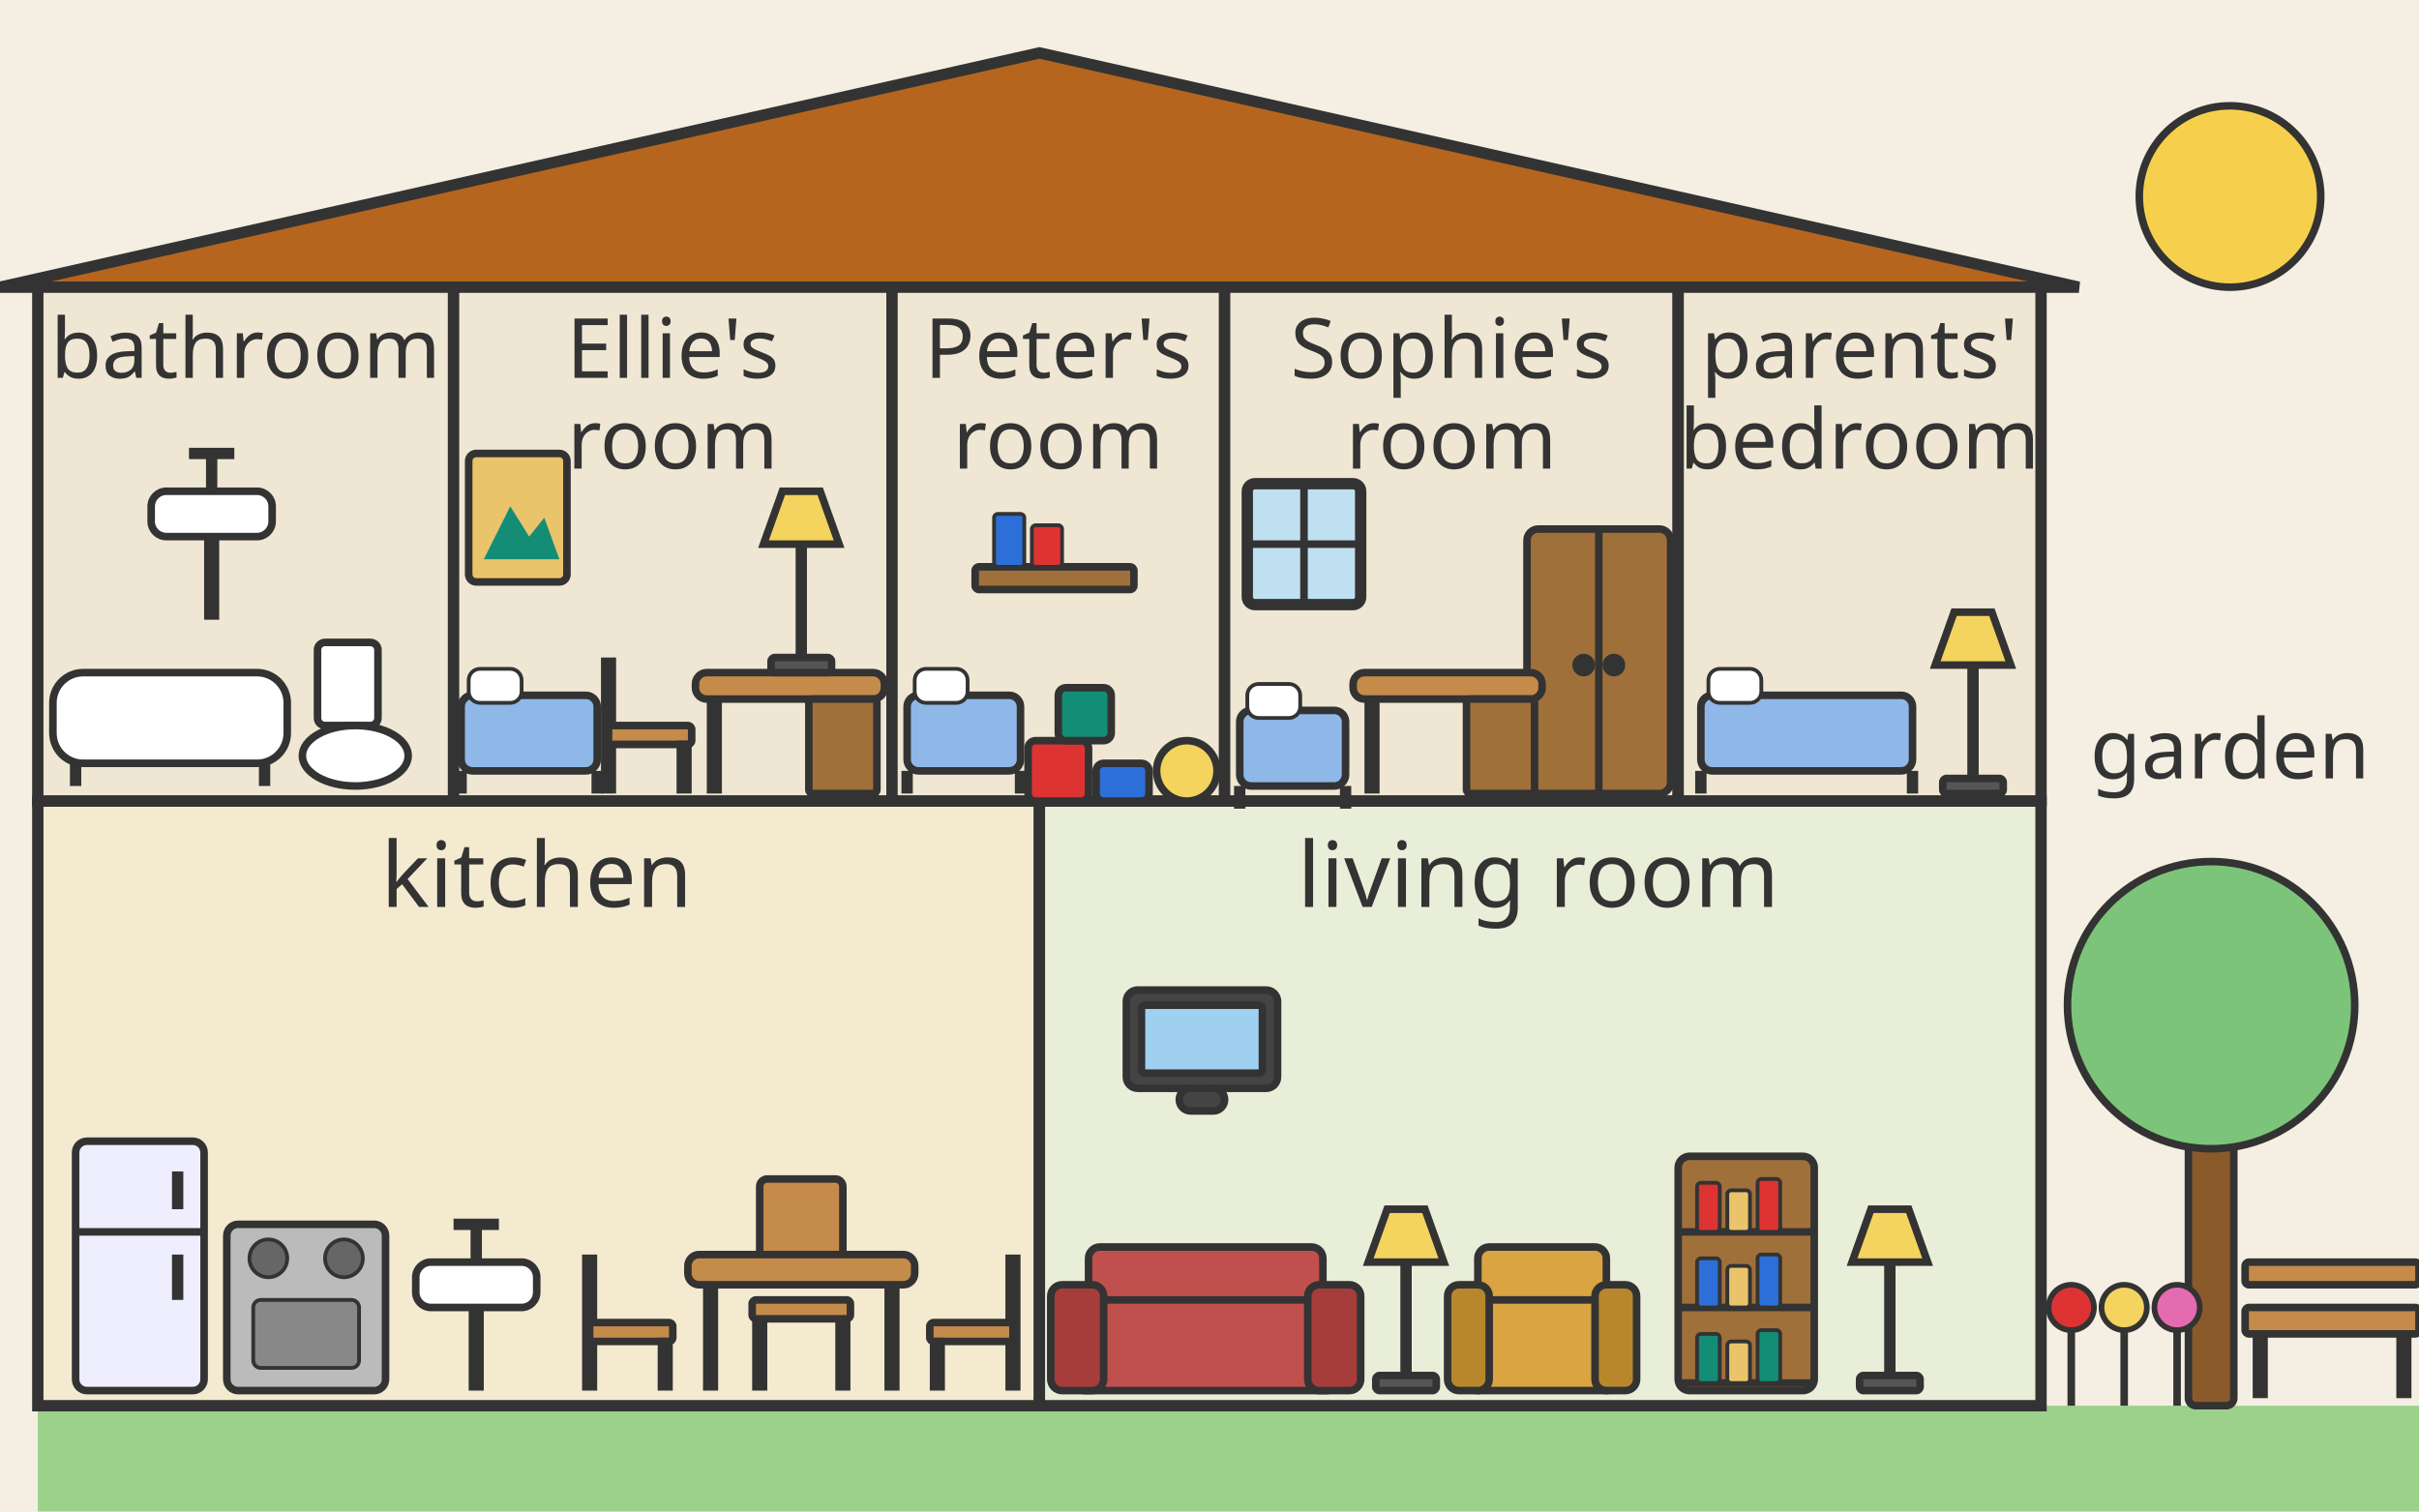
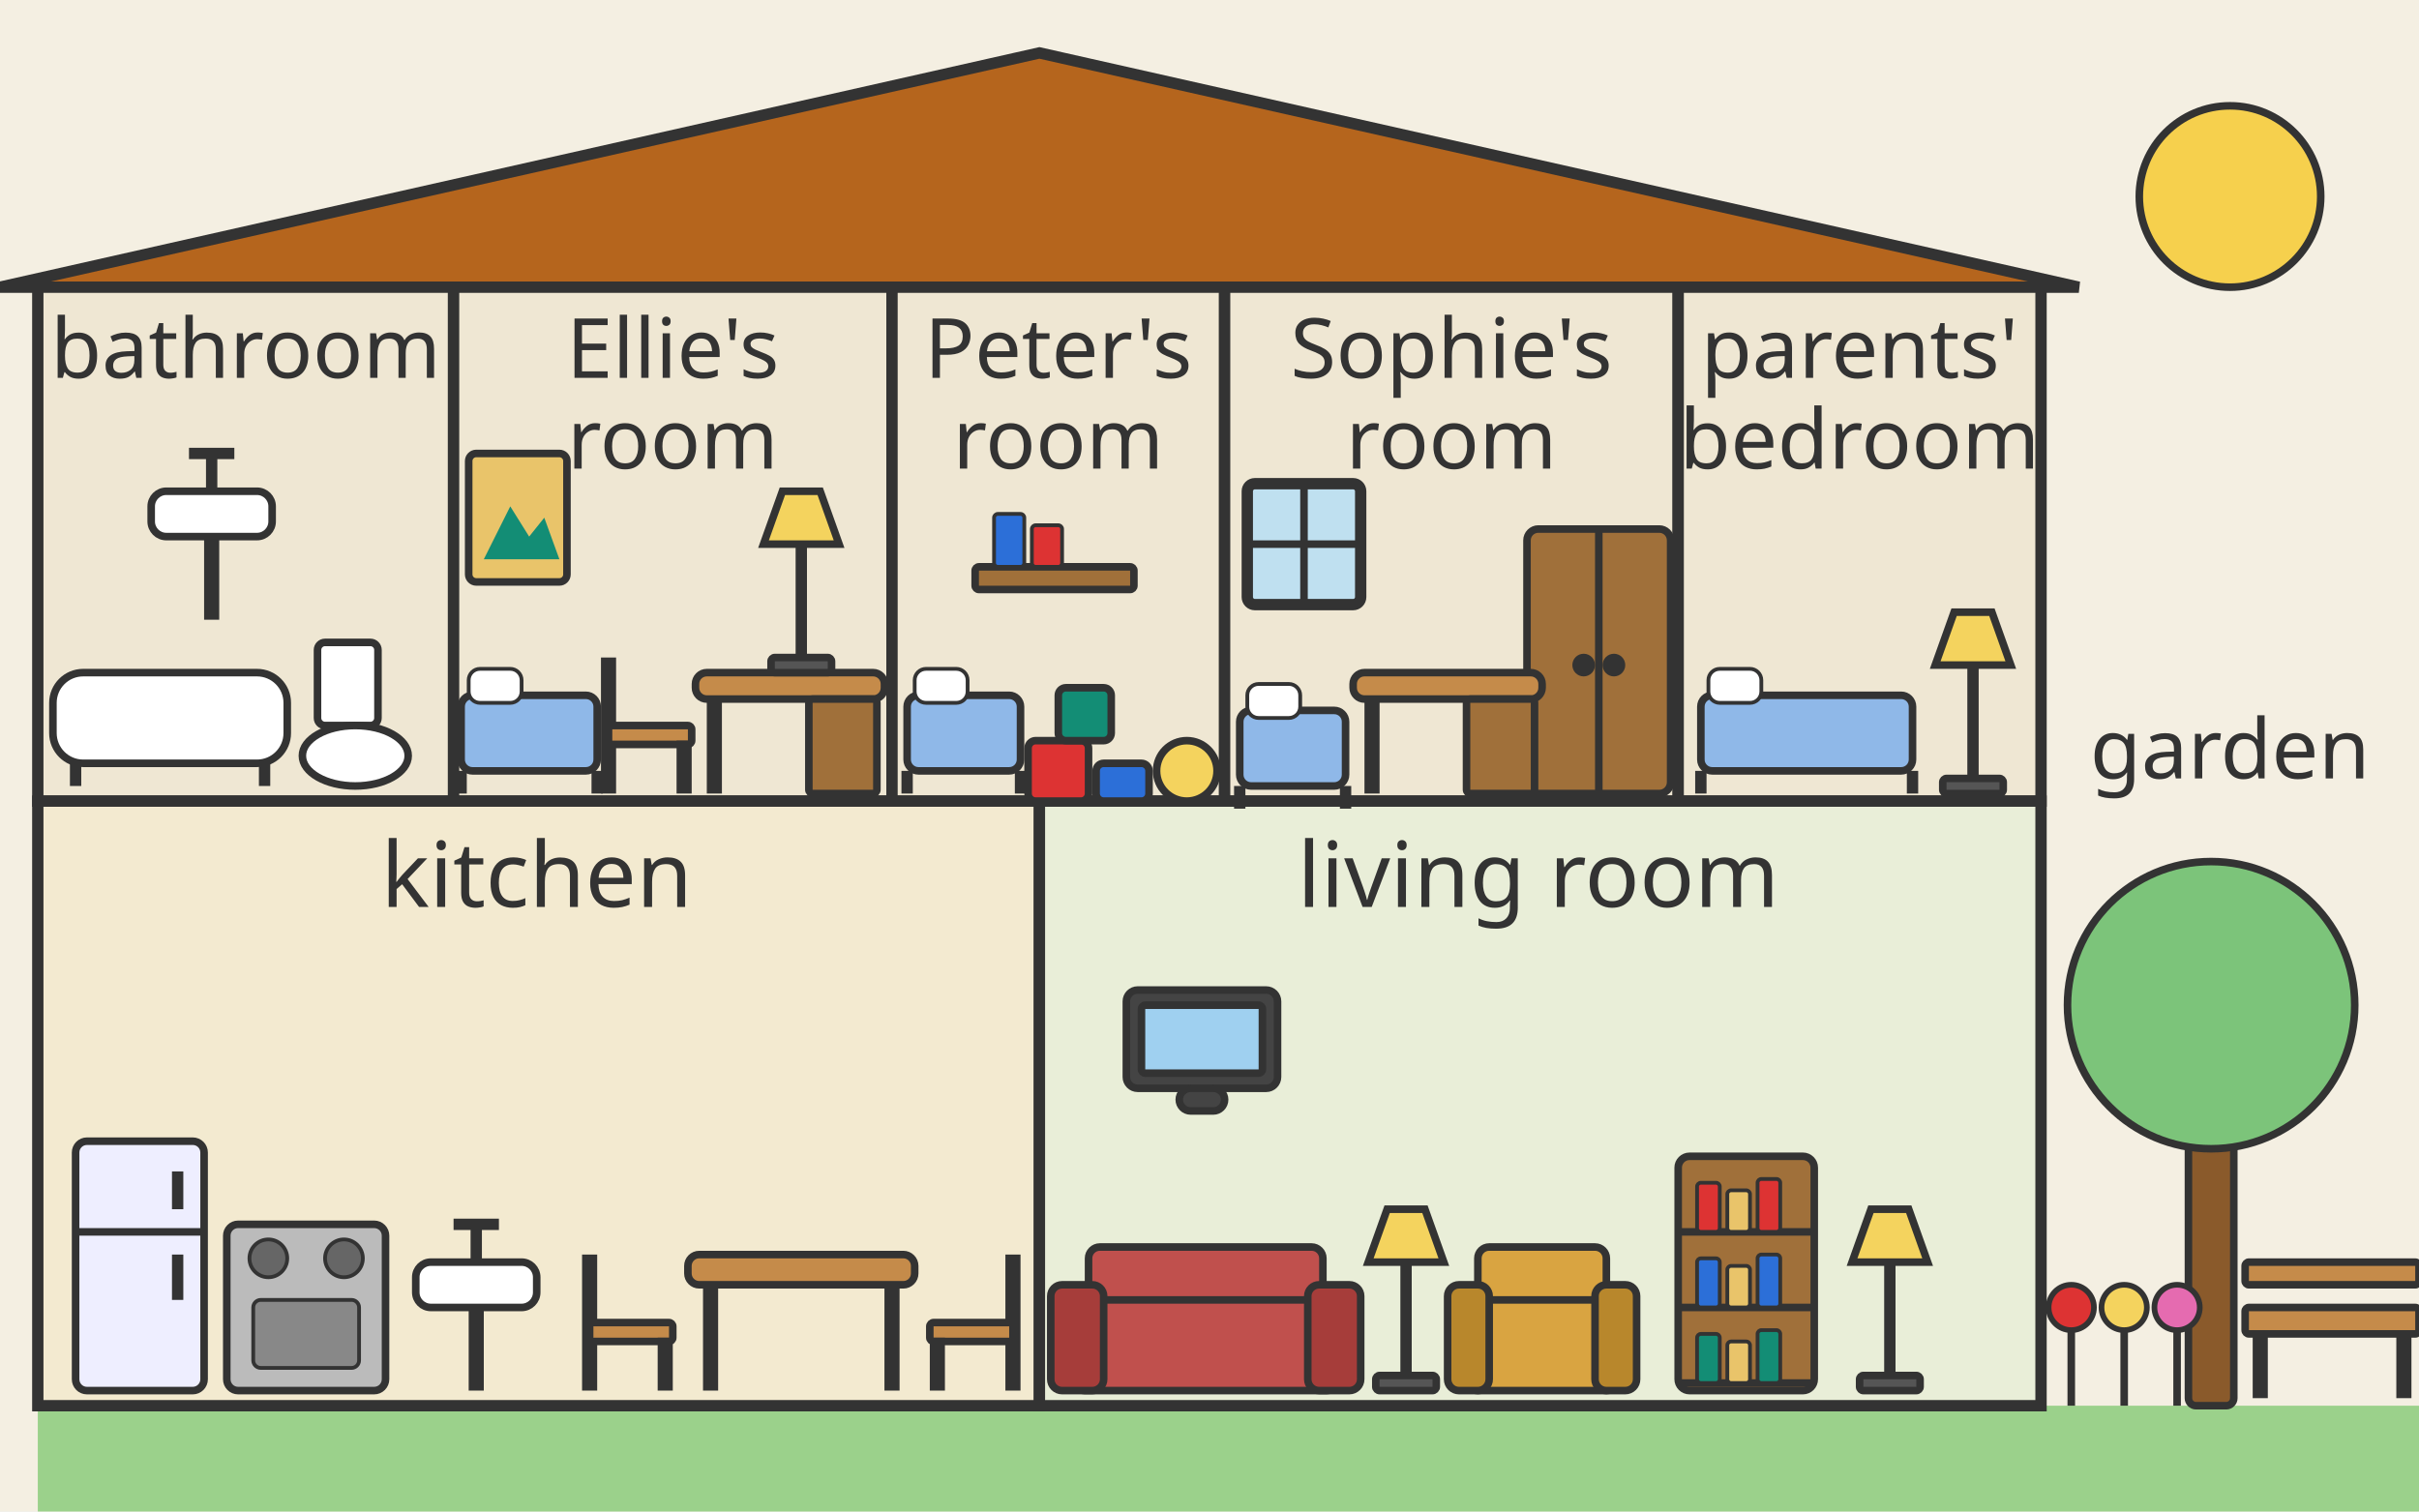
<svg xmlns="http://www.w3.org/2000/svg" viewBox="0 0 640 400" role="img">
  <defs>
    <g id="sophie" stroke="#333" stroke-width="2" stroke-linejoin="round" stroke-linecap="round">
      <path d="M14 168 C8 120 22 88 50 84 C78 88 92 120 86 168 C70 178 30 178 14 168 Z" fill="#3a9a5b" />
      <ellipse cx="50" cy="52" rx="30" ry="32" fill="#f3d2b3" />
      <path d="M18 54 Q14 14 50 12 Q86 14 82 54 Q80 34 62 28 Q40 36 22 40 Z" fill="#d9b45a" />
      <path d="M20 50 C10 70 12 96 22 108" fill="none" stroke="#d9b45a" stroke-width="8" />
      <path d="M80 50 C90 70 88 96 78 108" fill="none" stroke="#d9b45a" stroke-width="8" />
      <circle cx="40" cy="56" r="3" fill="#222" />
      <circle cx="60" cy="56" r="3" fill="#222" />
      <path d="M42 68 Q50 75 58 68" fill="none" />
    </g>
    <g id="ellie" stroke="#333" stroke-width="2" stroke-linejoin="round" stroke-linecap="round">
      <path d="M14 168 C8 120 22 88 50 84 C78 88 92 120 86 168 C70 178 30 178 14 168 Z" fill="#d33" />
      <ellipse cx="50" cy="52" rx="30" ry="32" fill="#f3d2b3" />
      <path d="M18 54 Q14 14 50 12 Q86 14 82 54 Q80 34 62 28 Q40 36 22 40 Z" fill="#b5501e" />
      <path d="M82 30 C104 34 108 70 92 90" fill="none" stroke="#b5501e" stroke-width="10" />
      <circle cx="40" cy="56" r="3" fill="#222" />
      <circle cx="60" cy="56" r="3" fill="#222" />
      <path d="M42 68 Q50 75 58 68" fill="none" />
    </g>
    <g id="peter" stroke="#333" stroke-width="2" stroke-linejoin="round" stroke-linecap="round">
      <path d="M14 168 C8 120 22 88 50 84 C78 88 92 120 86 168 C70 178 30 178 14 168 Z" fill="#e0b020" />
      <ellipse cx="50" cy="52" rx="30" ry="32" fill="#f3d2b3" />
      <path d="M18 54 Q14 14 50 12 Q86 14 82 54 Q80 34 62 28 Q40 36 22 40 Z" fill="#6b3f1e" />
      <circle cx="40" cy="56" r="3" fill="#222" />
      <circle cx="60" cy="56" r="3" fill="#222" />
      <path d="M40 66 Q50 78 60 66" fill="none" />
    </g>
    <g id="amir" stroke="#333" stroke-width="2" stroke-linejoin="round" stroke-linecap="round">
      <path d="M14 168 C8 120 22 88 50 84 C78 88 92 120 86 168 C70 178 30 178 14 168 Z" fill="#3a6fd8" />
      <ellipse cx="50" cy="54" rx="30" ry="32" fill="#c68f62" />
      <path d="M18 54 Q10 22 30 14 Q40 6 52 12 Q72 6 82 22 Q92 40 82 54 Q80 34 62 28 Q40 34 22 42 Z" fill="#222" />
      <circle cx="39" cy="57" r="8" fill="none" />
      <circle cx="61" cy="57" r="8" fill="none" />
      <path d="M47 57 L53 57" fill="none" />
      <circle cx="39" cy="57" r="2.5" fill="#222" />
      <circle cx="61" cy="57" r="2.5" fill="#222" />
      <path d="M42 70 Q50 77 58 70" fill="none" />
    </g>
    <g id="mrs-parker" stroke="#333" stroke-width="2" stroke-linejoin="round" stroke-linecap="round">
      <path d="M12 168 C6 120 20 88 50 84 C80 88 94 120 88 168 C70 178 30 178 12 168 Z" fill="#2a9d8f" />
      <ellipse cx="50" cy="52" rx="30" ry="32" fill="#f1cdb0" />
      <path d="M18 54 Q14 14 50 12 Q86 14 82 54 Q80 34 62 28 Q40 36 22 40 Z" fill="#b5501e" />
      <circle cx="50" cy="8" r="13" fill="#b5501e" />
      <circle cx="40" cy="56" r="3" fill="#222" />
      <circle cx="60" cy="56" r="3" fill="#222" />
      <path d="M42 68 Q50 75 58 68" fill="none" />
    </g>
    <g id="mr-hill" stroke="#333" stroke-width="2" stroke-linejoin="round" stroke-linecap="round">
      <path d="M12 168 C6 120 20 88 50 84 C80 88 94 120 88 168 C70 178 30 178 12 168 Z" fill="#8a5a2b" />
      <ellipse cx="50" cy="52" rx="30" ry="32" fill="#f1cdb0" />
      <path d="M18 54 Q14 14 50 12 Q86 14 82 54 Q80 34 62 28 Q40 36 22 40 Z" fill="#aaa" />
      <circle cx="40" cy="56" r="3" fill="#222" />
      <circle cx="60" cy="56" r="3" fill="#222" />
      <path d="M42 68 Q50 75 58 68" fill="none" />
    </g>
    <g id="mr-parker" stroke="#333" stroke-width="2" stroke-linejoin="round" stroke-linecap="round">
      <path d="M12 168 C6 120 20 88 50 84 C80 88 94 120 88 168 C70 178 30 178 12 168 Z" fill="#8d99a6" />
      <ellipse cx="50" cy="52" rx="30" ry="32" fill="#f1cdb0" />
      <path d="M18 54 Q14 14 50 12 Q86 14 82 54 Q80 34 62 28 Q40 36 22 40 Z" fill="#6b3f1e" />
      <circle cx="40" cy="56" r="3" fill="#222" />
      <circle cx="60" cy="56" r="3" fill="#222" />
      <path d="M42 68 Q50 75 58 68" fill="none" />
    </g>
    <g id="grandma" stroke="#333" stroke-width="2" stroke-linejoin="round" stroke-linecap="round">
      <path d="M12 168 C6 120 20 88 50 84 C80 88 94 120 88 168 C70 178 30 178 12 168 Z" fill="#8e5bb5" />
      <ellipse cx="50" cy="52" rx="30" ry="32" fill="#f1cdb0" />
      <path d="M18 54 Q14 14 50 12 Q86 14 82 54 Q80 34 62 28 Q40 36 22 40 Z" fill="#bbb" />
      <circle cx="50" cy="8" r="13" fill="#bbb" />
      <circle cx="40" cy="56" r="3" fill="#222" />
      <circle cx="60" cy="56" r="3" fill="#222" />
      <path d="M42 68 Q50 75 58 68" fill="none" />
    </g>
  </defs>
  <rect width="640" height="400" fill="#f4efe2" />
  <polygon points="0,76 275,14 550,76" fill="#b5651d" stroke="#333" stroke-width="3" />
  <rect x="10" y="372" width="630" height="28" fill="#9bd18b" />
  <circle cx="590" cy="52" r="24" fill="#f6d04d" stroke="#333" stroke-width="2" />
  <rect x="10" y="76" width="110" height="136" rx="0" fill="#efe7d3" stroke="#333" stroke-width="3" />
  <text x="65.0" y="100" text-anchor="middle" font-family="sans-serif" font-size="22" font-weight="normal" fill="#333">bathroom</text>
  <rect x="120" y="76" width="116" height="136" rx="0" fill="#efe7d3" stroke="#333" stroke-width="3" />
  <text x="178.0" y="100" text-anchor="middle" font-family="sans-serif" font-size="22" font-weight="normal" fill="#333">Ellie's</text>
  <text x="178.0" y="124" text-anchor="middle" font-family="sans-serif" font-size="22" font-weight="normal" fill="#333">room</text>
  <rect x="236" y="76" width="88" height="136" rx="0" fill="#efe7d3" stroke="#333" stroke-width="3" />
  <text x="280.0" y="100" text-anchor="middle" font-family="sans-serif" font-size="22" font-weight="normal" fill="#333">Peter's</text>
  <text x="280.0" y="124" text-anchor="middle" font-family="sans-serif" font-size="22" font-weight="normal" fill="#333">room</text>
  <rect x="324" y="76" width="120" height="136" rx="0" fill="#efe7d3" stroke="#333" stroke-width="3" />
  <text x="384.0" y="100" text-anchor="middle" font-family="sans-serif" font-size="22" font-weight="normal" fill="#333">Sophie's</text>
  <text x="384.0" y="124" text-anchor="middle" font-family="sans-serif" font-size="22" font-weight="normal" fill="#333">room</text>
  <rect x="444" y="76" width="96" height="136" rx="0" fill="#efe7d3" stroke="#333" stroke-width="3" />
  <text x="492.0" y="100" text-anchor="middle" font-family="sans-serif" font-size="22" font-weight="normal" fill="#333">parents'</text>
  <text x="492.0" y="124" text-anchor="middle" font-family="sans-serif" font-size="22" font-weight="normal" fill="#333">bedroom</text>
  <rect x="10" y="212" width="265" height="160" rx="0" fill="#f3ead0" stroke="#333" stroke-width="3" />
  <rect x="275" y="212" width="265" height="160" rx="0" fill="#e9eed8" stroke="#333" stroke-width="3" />
  <text x="142" y="240" text-anchor="middle" font-family="sans-serif" font-size="24" font-weight="normal" fill="#333">kitchen</text>
  <text x="407" y="240" text-anchor="middle" font-family="sans-serif" font-size="24" font-weight="normal" fill="#333">living room</text>
  <rect x="40" y="130" width="32" height="12" rx="4" fill="#fff" stroke="#333" stroke-width="2" />
  <line x1="56" y1="120" x2="56" y2="130" stroke="#333" stroke-width="3" />
  <line x1="50" y1="120" x2="62" y2="120" stroke="#333" stroke-width="3" />
  <line x1="56" y1="142" x2="56" y2="164" stroke="#333" stroke-width="4" />
  <rect x="14" y="178" width="62" height="24" rx="8" fill="#fff" stroke="#333" stroke-width="2" />
  <line x1="20" y1="202" x2="20" y2="208" stroke="#333" stroke-width="3" />
  <line x1="70" y1="202" x2="70" y2="208" stroke="#333" stroke-width="3" />
  <rect x="84" y="170" width="16" height="22" rx="2" fill="#fff" stroke="#333" stroke-width="2" />
  <ellipse cx="94" cy="200" rx="14" ry="8" fill="#fff" stroke="#333" stroke-width="2" />
  <rect x="124" y="120" width="26" height="34" rx="2" fill="#e9c46a" stroke="#333" stroke-width="2" />
  <path d="M128 148 L135 134 L140 142 L144 137 L148 148 Z" fill="#138d75" />
  <rect x="122" y="184" width="36" height="20" rx="3" fill="#8fb8e8" stroke="#333" stroke-width="2" />
  <rect x="124" y="177" width="14" height="9" rx="3" fill="#fff" stroke="#333" stroke-width="1" />
  <line x1="122" y1="204" x2="122" y2="210" stroke="#333" stroke-width="3" />
  <line x1="158" y1="204" x2="158" y2="210" stroke="#333" stroke-width="3" />
  <line x1="161" y1="174" x2="161" y2="210" stroke="#333" stroke-width="4" />
  <rect x="161" y="192" width="22" height="5" rx="1" fill="#c58b4a" stroke="#333" stroke-width="2" />
  <line x1="181" y1="196" x2="181" y2="210" stroke="#333" stroke-width="4" />
  <rect x="184" y="178" width="50" height="7" rx="3" fill="#c58b4a" stroke="#333" stroke-width="2" />
  <line x1="189" y1="185" x2="189" y2="210" stroke="#333" stroke-width="4" />
  <rect x="214" y="185" width="18" height="25" rx="1" fill="#a0703a" stroke="#333" stroke-width="2" />
  <line x1="212" y1="144" x2="212" y2="176" stroke="#333" stroke-width="3" />
  <rect x="204" y="174" width="16" height="4" rx="1" fill="#555" stroke="#333" stroke-width="2" />
  <path d="M202 144 L207 130 L217 130 L222 144 Z" fill="#f4d35e" stroke="#333" stroke-width="2" />
  <rect x="258" y="150" width="42" height="6" rx="1" fill="#a0703a" stroke="#333" stroke-width="2" />
  <rect x="263" y="136" width="8" height="14" rx="1" fill="#2c6fd8" stroke="#333" stroke-width="1" />
  <rect x="273" y="139" width="8" height="11" rx="1" fill="#d33" stroke="#333" stroke-width="1" />
  <rect x="240" y="184" width="30" height="20" rx="3" fill="#8fb8e8" stroke="#333" stroke-width="2" />
  <rect x="242" y="177" width="14" height="9" rx="3" fill="#fff" stroke="#333" stroke-width="1" />
  <line x1="240" y1="204" x2="240" y2="210" stroke="#333" stroke-width="3" />
  <line x1="270" y1="204" x2="270" y2="210" stroke="#333" stroke-width="3" />
  <rect x="272" y="196" width="16" height="16" rx="2" fill="#d33" stroke="#333" stroke-width="2" />
  <rect x="290" y="202" width="14" height="10" rx="2" fill="#2c6fd8" stroke="#333" stroke-width="2" />
  <circle cx="314" cy="204" r="8" fill="#f4d35e" stroke="#333" stroke-width="2" />
  <rect x="280" y="182" width="14" height="14" rx="2" fill="#138d75" stroke="#333" stroke-width="2" />
  <rect x="330" y="128" width="30" height="32" rx="2" fill="#bfe0f0" stroke="#333" stroke-width="3" />
  <line x1="345.0" y1="128" x2="345.0" y2="160" stroke="#333" stroke-width="2" />
  <line x1="330" y1="144.0" x2="360" y2="144.0" stroke="#333" stroke-width="2" />
  <rect x="404" y="140" width="38" height="70" rx="3" fill="#a0703a" stroke="#333" stroke-width="2" />
  <line x1="423" y1="140" x2="423" y2="210" stroke="#333" stroke-width="2" />
  <circle cx="419" cy="176" r="2.5" fill="#333" stroke="#333" stroke-width="1" />
  <circle cx="427" cy="176" r="2.5" fill="#333" stroke="#333" stroke-width="1" />
  <rect x="328" y="188" width="28" height="20" rx="3" fill="#8fb8e8" stroke="#333" stroke-width="2" />
  <rect x="330" y="181" width="14" height="9" rx="3" fill="#fff" stroke="#333" stroke-width="1" />
  <line x1="328" y1="208" x2="328" y2="214" stroke="#333" stroke-width="3" />
  <line x1="356" y1="208" x2="356" y2="214" stroke="#333" stroke-width="3" />
  <rect x="358" y="178" width="50" height="7" rx="3" fill="#c58b4a" stroke="#333" stroke-width="2" />
  <line x1="363" y1="185" x2="363" y2="210" stroke="#333" stroke-width="4" />
  <rect x="388" y="185" width="18" height="25" rx="1" fill="#a0703a" stroke="#333" stroke-width="2" />
  <rect x="450" y="184" width="56" height="20" rx="3" fill="#8fb8e8" stroke="#333" stroke-width="2" />
  <rect x="452" y="177" width="14" height="9" rx="3" fill="#fff" stroke="#333" stroke-width="1" />
  <line x1="450" y1="204" x2="450" y2="210" stroke="#333" stroke-width="3" />
  <line x1="506" y1="204" x2="506" y2="210" stroke="#333" stroke-width="3" />
  <line x1="522" y1="176" x2="522" y2="208" stroke="#333" stroke-width="3" />
  <rect x="514" y="206" width="16" height="4" rx="1" fill="#555" stroke="#333" stroke-width="2" />
  <path d="M512 176 L517 162 L527 162 L532 176 Z" fill="#f4d35e" stroke="#333" stroke-width="2" />
  <rect x="20" y="302" width="34" height="66" rx="3" fill="#eef" stroke="#333" stroke-width="2" />
  <line x1="20" y1="326" x2="54" y2="326" stroke="#333" stroke-width="2" />
  <line x1="47" y1="310" x2="47" y2="320" stroke="#333" stroke-width="3" />
  <line x1="47" y1="332" x2="47" y2="344" stroke="#333" stroke-width="3" />
  <rect x="60" y="324" width="42" height="44" rx="3" fill="#bbb" stroke="#333" stroke-width="2" />
  <circle cx="71" cy="333" r="5" fill="#666" stroke="#333" stroke-width="1" />
  <circle cx="91" cy="333" r="5" fill="#666" stroke="#333" stroke-width="1" />
  <rect x="67" y="344" width="28" height="18" rx="2" fill="#888" stroke="#333" stroke-width="1" />
  <rect x="110" y="334" width="32" height="12" rx="4" fill="#fff" stroke="#333" stroke-width="2" />
  <line x1="126" y1="324" x2="126" y2="334" stroke="#333" stroke-width="3" />
  <line x1="120" y1="324" x2="132" y2="324" stroke="#333" stroke-width="3" />
  <line x1="126" y1="346" x2="126" y2="368" stroke="#333" stroke-width="4" />
-   <rect x="201" y="312" width="22" height="22" rx="2" fill="#c58b4a" stroke="#333" stroke-width="2" />
-   <rect x="199" y="344" width="26" height="5" rx="1" fill="#c58b4a" stroke="#333" stroke-width="2" />
-   <line x1="201" y1="349" x2="201" y2="368" stroke="#333" stroke-width="4" />
-   <line x1="223" y1="349" x2="223" y2="368" stroke="#333" stroke-width="4" />
  <rect x="182" y="332" width="60" height="8" rx="3" fill="#c58b4a" stroke="#333" stroke-width="2" />
  <line x1="188" y1="340" x2="188" y2="368" stroke="#333" stroke-width="4" />
  <line x1="236" y1="340" x2="236" y2="368" stroke="#333" stroke-width="4" />
  <line x1="156" y1="332" x2="156" y2="368" stroke="#333" stroke-width="4" />
  <rect x="156" y="350" width="22" height="5" rx="1" fill="#c58b4a" stroke="#333" stroke-width="2" />
  <line x1="176" y1="354" x2="176" y2="368" stroke="#333" stroke-width="4" />
  <line x1="268" y1="332" x2="268" y2="368" stroke="#333" stroke-width="4" />
  <rect x="246" y="350" width="22" height="5" rx="1" fill="#c58b4a" stroke="#333" stroke-width="2" />
  <line x1="248" y1="354" x2="248" y2="368" stroke="#333" stroke-width="4" />
  <rect x="298" y="262" width="40" height="26" rx="3" fill="#444" stroke="#333" stroke-width="2" />
  <rect x="302" y="266" width="32" height="18" rx="1" fill="#9fd0f0" stroke="#333" stroke-width="2" />
  <rect x="312" y="288" width="12" height="6" rx="3" fill="#444" stroke="#333" stroke-width="2" />
  <rect x="288" y="330" width="62" height="22" rx="3" fill="#c0504d" stroke="#333" stroke-width="2" />
  <rect x="284" y="344" width="70" height="24" rx="3" fill="#c0504d" stroke="#333" stroke-width="2" />
  <rect x="278" y="340" width="14" height="28" rx="3" fill="#a63d3a" stroke="#333" stroke-width="2" />
  <rect x="346" y="340" width="14" height="28" rx="3" fill="#a63d3a" stroke="#333" stroke-width="2" />
  <line x1="372" y1="334" x2="372" y2="366" stroke="#333" stroke-width="3" />
  <rect x="364" y="364" width="16" height="4" rx="1" fill="#555" stroke="#333" stroke-width="2" />
  <path d="M362 334 L367 320 L377 320 L382 334 Z" fill="#f4d35e" stroke="#333" stroke-width="2" />
  <rect x="391" y="330" width="34" height="20" rx="3" fill="#d9a441" stroke="#333" stroke-width="2" />
  <rect x="388" y="344" width="40" height="24" rx="3" fill="#d9a441" stroke="#333" stroke-width="2" />
  <rect x="383" y="340" width="11" height="28" rx="3" fill="#b8872c" stroke="#333" stroke-width="2" />
  <rect x="422" y="340" width="11" height="28" rx="3" fill="#b8872c" stroke="#333" stroke-width="2" />
  <rect x="444" y="306" width="36" height="62" rx="3" fill="#a0703a" stroke="#333" stroke-width="2" />
  <line x1="444" y1="326" x2="480" y2="326" stroke="#333" stroke-width="2" />
  <rect x="449" y="313" width="6" height="13" rx="1" fill="#d33" stroke="#333" stroke-width="1" />
  <rect x="457" y="315" width="6" height="11" rx="1" fill="#e9c46a" stroke="#333" stroke-width="1" />
  <rect x="465" y="312" width="6" height="14" rx="1" fill="#d33" stroke="#333" stroke-width="1" />
  <line x1="444" y1="346" x2="480" y2="346" stroke="#333" stroke-width="2" />
  <rect x="449" y="333" width="6" height="13" rx="1" fill="#2c6fd8" stroke="#333" stroke-width="1" />
  <rect x="457" y="335" width="6" height="11" rx="1" fill="#e9c46a" stroke="#333" stroke-width="1" />
  <rect x="465" y="332" width="6" height="14" rx="1" fill="#2c6fd8" stroke="#333" stroke-width="1" />
  <line x1="444" y1="366" x2="480" y2="366" stroke="#333" stroke-width="2" />
  <rect x="449" y="353" width="6" height="13" rx="1" fill="#138d75" stroke="#333" stroke-width="1" />
  <rect x="457" y="355" width="6" height="11" rx="1" fill="#e9c46a" stroke="#333" stroke-width="1" />
  <rect x="465" y="352" width="6" height="14" rx="1" fill="#138d75" stroke="#333" stroke-width="1" />
  <line x1="500" y1="334" x2="500" y2="366" stroke="#333" stroke-width="3" />
  <rect x="492" y="364" width="16" height="4" rx="1" fill="#555" stroke="#333" stroke-width="2" />
  <path d="M490 334 L495 320 L505 320 L510 334 Z" fill="#f4d35e" stroke="#333" stroke-width="2" />
  <text x="590" y="206" text-anchor="middle" font-family="sans-serif" font-size="22" font-weight="normal" fill="#333">garden</text>
  <rect x="579" y="280" width="12" height="92" rx="2" fill="#8a5a2b" stroke="#333" stroke-width="2" />
  <circle cx="585" cy="266" r="38" fill="#7cc47a" stroke="#333" stroke-width="2" />
  <line x1="548" y1="348" x2="548" y2="372" stroke="#333" stroke-width="2" />
  <circle cx="548" cy="346" r="6" fill="#d33" stroke="#333" stroke-width="1.5" />
  <line x1="562" y1="348" x2="562" y2="372" stroke="#333" stroke-width="2" />
  <circle cx="562" cy="346" r="6" fill="#f4d35e" stroke="#333" stroke-width="1.5" />
  <line x1="576" y1="348" x2="576" y2="372" stroke="#333" stroke-width="2" />
  <circle cx="576" cy="346" r="6" fill="#e56bb0" stroke="#333" stroke-width="1.5" />
  <rect x="594" y="346" width="46" height="7" rx="1" fill="#c58b4a" stroke="#333" stroke-width="2" />
  <rect x="594" y="334" width="46" height="6" rx="1" fill="#c58b4a" stroke="#333" stroke-width="2" />
  <line x1="598" y1="353" x2="598" y2="370" stroke="#333" stroke-width="4" />
  <line x1="636" y1="353" x2="636" y2="370" stroke="#333" stroke-width="4" />
</svg>
